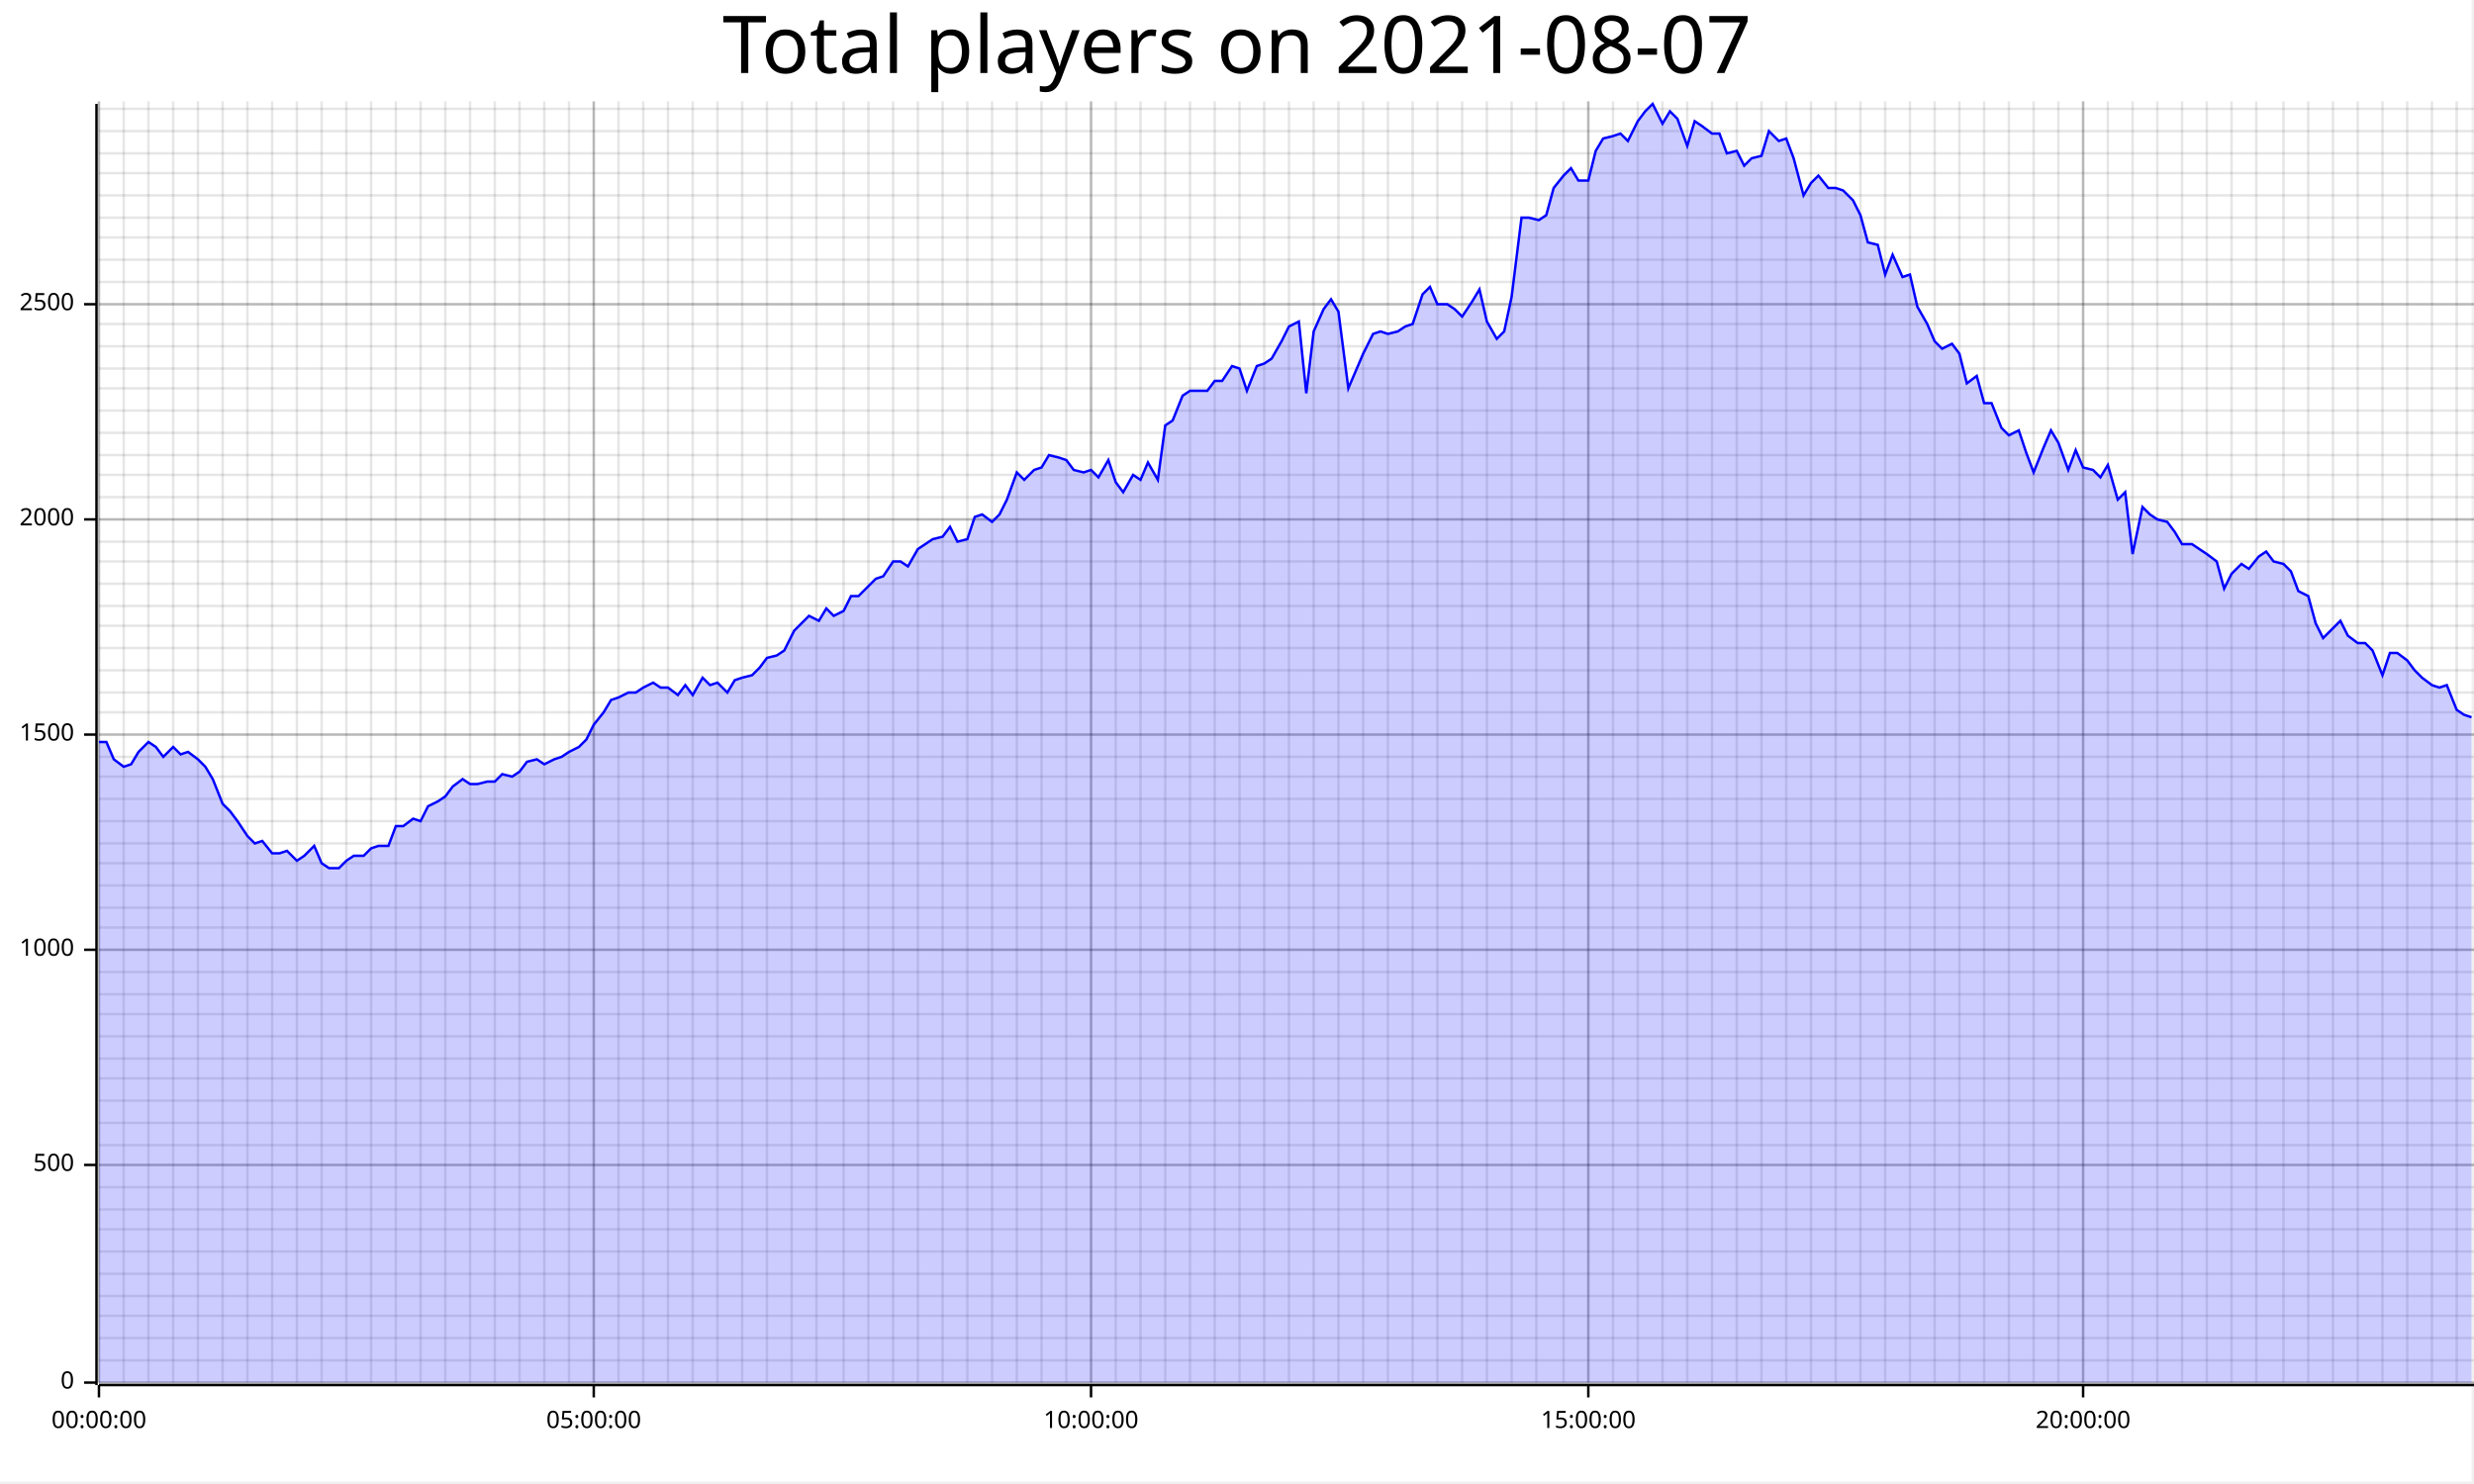
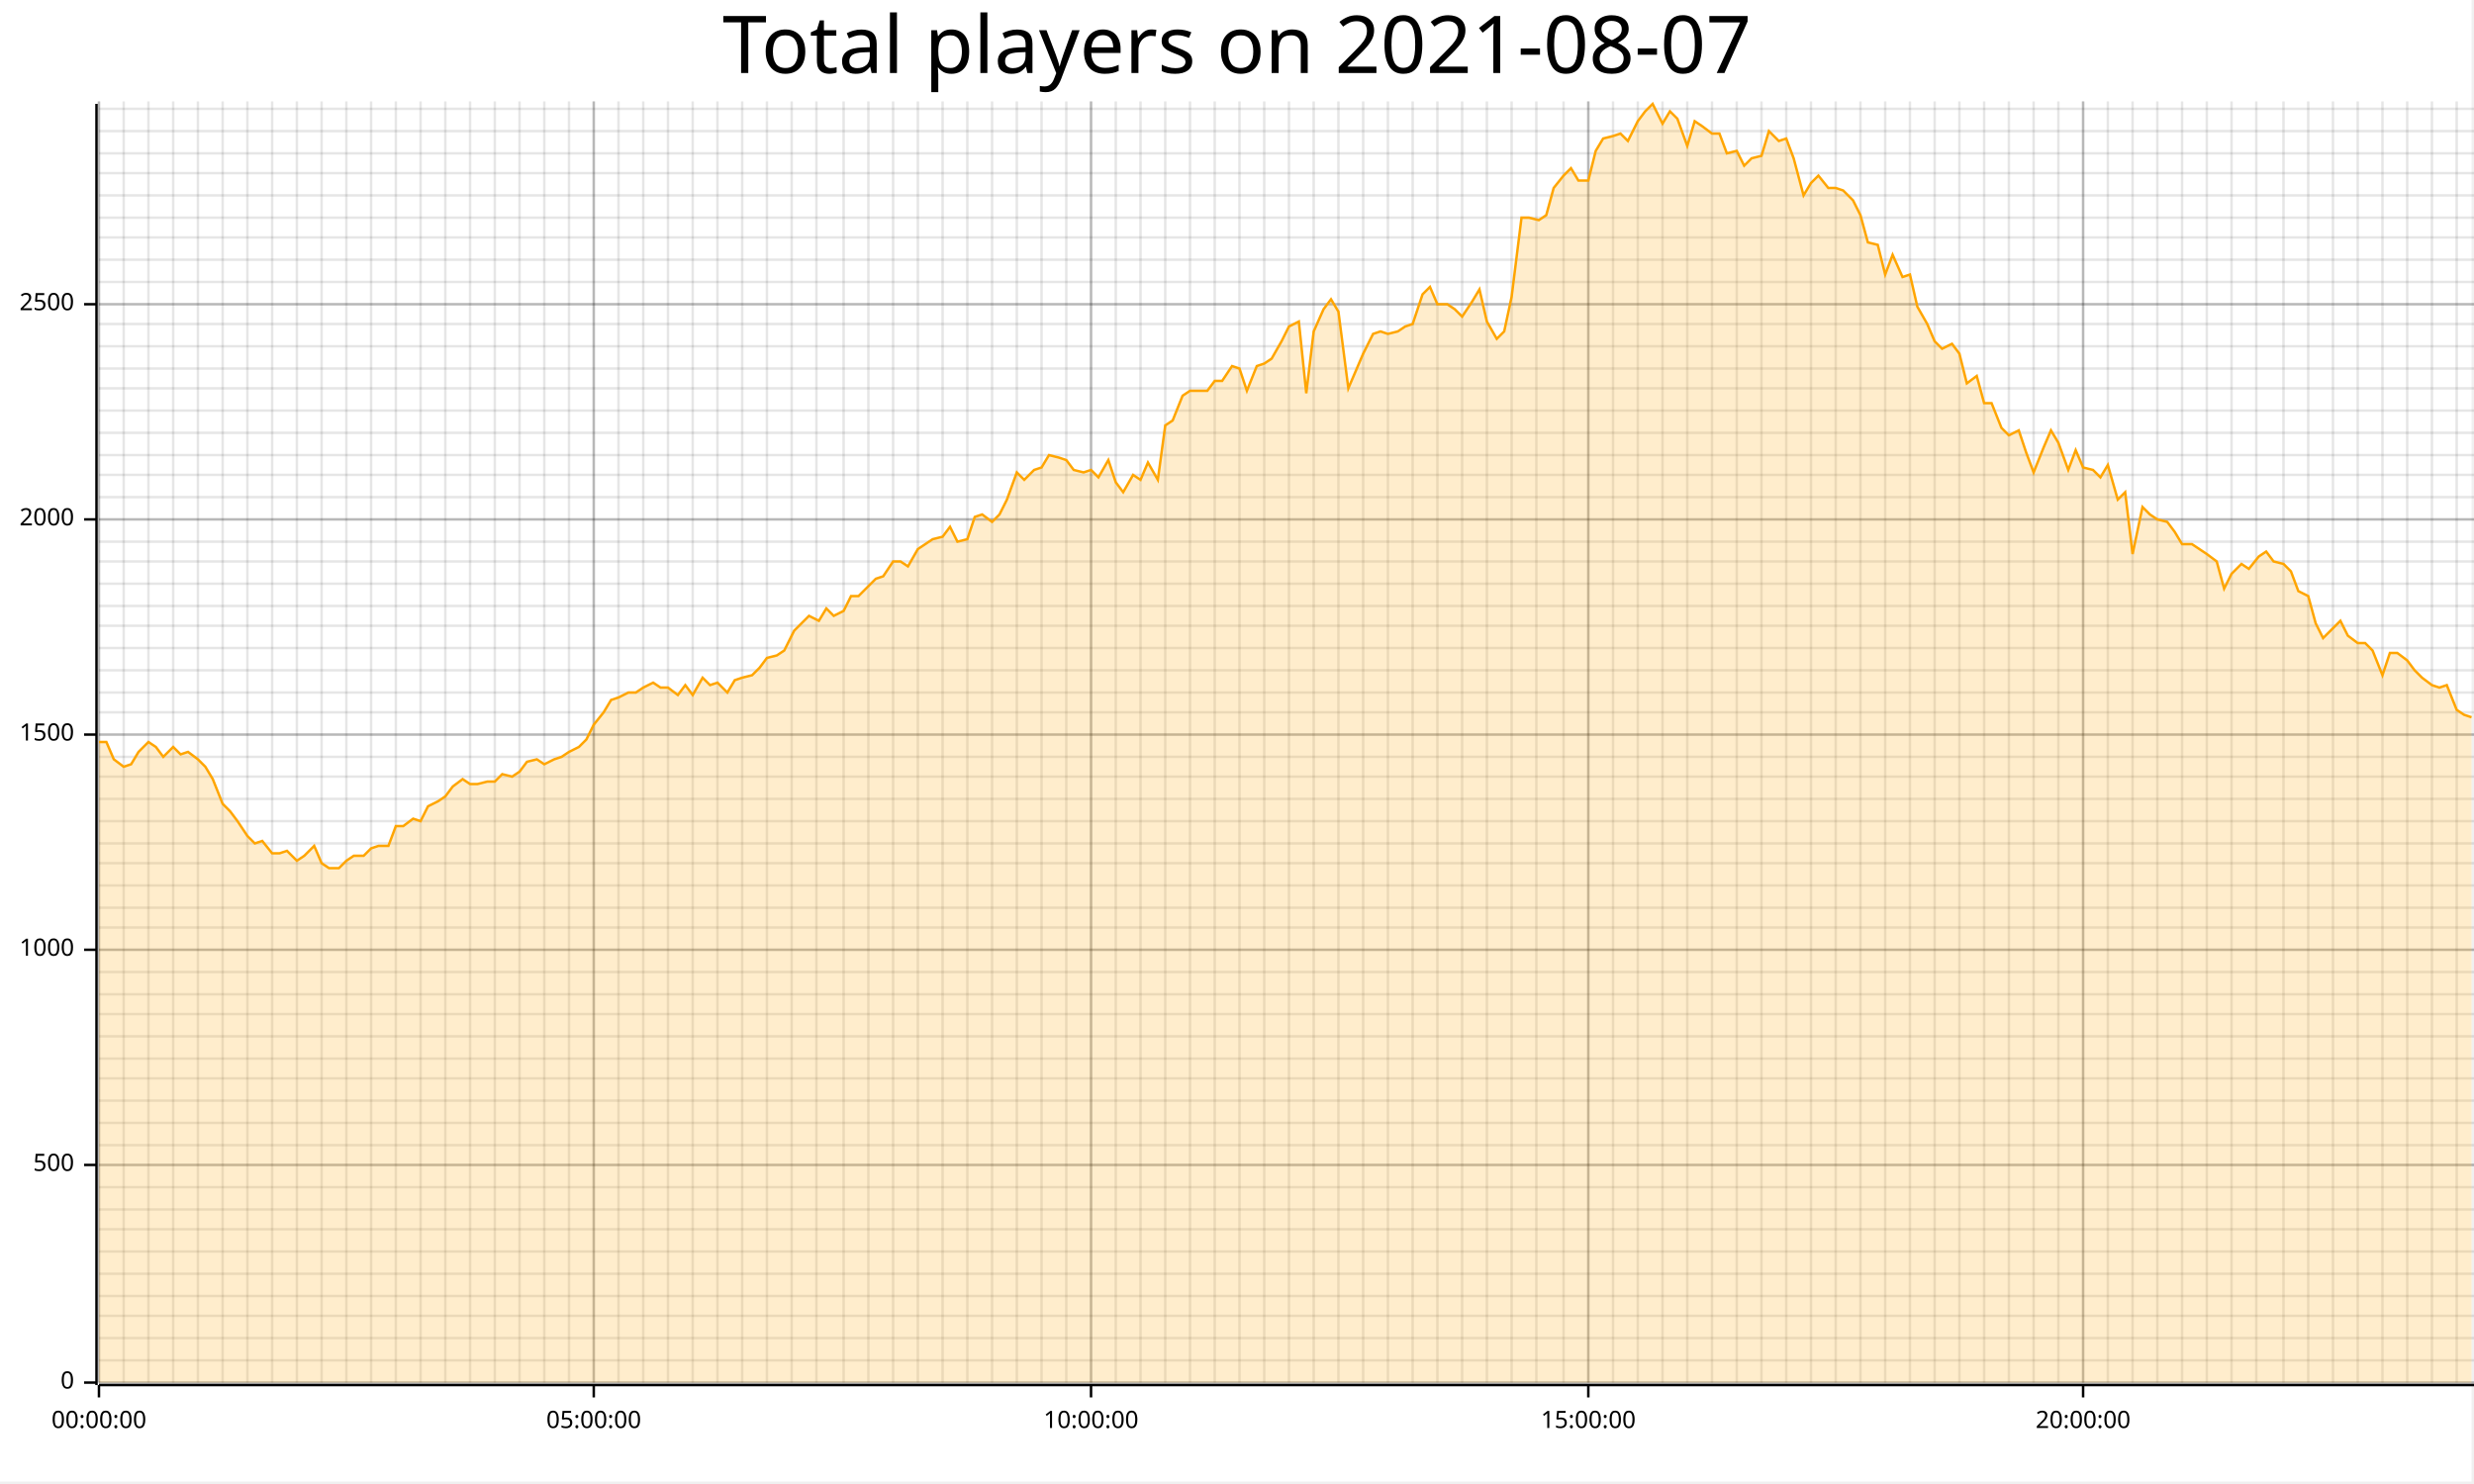
<svg xmlns="http://www.w3.org/2000/svg" width="1000" height="600" viewBox="0 0 1000 600">
  <rect x="0" y="0" width="999" height="599" opacity="1" fill="#FFFFFF" stroke="none" />
  <text x="500" y="5" dy="0.76em" text-anchor="middle" font-family="sans-serif" font-size="32.258" opacity="1" fill="#000000">
Total players on 2021-08-07
</text>
  <line opacity="0.1" stroke="#000000" stroke-width="1" x1="40" y1="559" x2="40" y2="41" />
  <line opacity="0.1" stroke="#000000" stroke-width="1" x1="50" y1="559" x2="50" y2="41" />
  <line opacity="0.1" stroke="#000000" stroke-width="1" x1="60" y1="559" x2="60" y2="41" />
  <line opacity="0.1" stroke="#000000" stroke-width="1" x1="70" y1="559" x2="70" y2="41" />
  <line opacity="0.1" stroke="#000000" stroke-width="1" x1="80" y1="559" x2="80" y2="41" />
  <line opacity="0.1" stroke="#000000" stroke-width="1" x1="90" y1="559" x2="90" y2="41" />
  <line opacity="0.1" stroke="#000000" stroke-width="1" x1="100" y1="559" x2="100" y2="41" />
  <line opacity="0.1" stroke="#000000" stroke-width="1" x1="110" y1="559" x2="110" y2="41" />
  <line opacity="0.1" stroke="#000000" stroke-width="1" x1="120" y1="559" x2="120" y2="41" />
  <line opacity="0.1" stroke="#000000" stroke-width="1" x1="130" y1="559" x2="130" y2="41" />
  <line opacity="0.1" stroke="#000000" stroke-width="1" x1="140" y1="559" x2="140" y2="41" />
  <line opacity="0.1" stroke="#000000" stroke-width="1" x1="150" y1="559" x2="150" y2="41" />
  <line opacity="0.1" stroke="#000000" stroke-width="1" x1="160" y1="559" x2="160" y2="41" />
  <line opacity="0.1" stroke="#000000" stroke-width="1" x1="170" y1="559" x2="170" y2="41" />
  <line opacity="0.1" stroke="#000000" stroke-width="1" x1="180" y1="559" x2="180" y2="41" />
  <line opacity="0.1" stroke="#000000" stroke-width="1" x1="190" y1="559" x2="190" y2="41" />
  <line opacity="0.1" stroke="#000000" stroke-width="1" x1="200" y1="559" x2="200" y2="41" />
  <line opacity="0.1" stroke="#000000" stroke-width="1" x1="210" y1="559" x2="210" y2="41" />
  <line opacity="0.1" stroke="#000000" stroke-width="1" x1="220" y1="559" x2="220" y2="41" />
  <line opacity="0.1" stroke="#000000" stroke-width="1" x1="230" y1="559" x2="230" y2="41" />
  <line opacity="0.1" stroke="#000000" stroke-width="1" x1="240" y1="559" x2="240" y2="41" />
  <line opacity="0.1" stroke="#000000" stroke-width="1" x1="250" y1="559" x2="250" y2="41" />
  <line opacity="0.1" stroke="#000000" stroke-width="1" x1="260" y1="559" x2="260" y2="41" />
  <line opacity="0.1" stroke="#000000" stroke-width="1" x1="270" y1="559" x2="270" y2="41" />
  <line opacity="0.1" stroke="#000000" stroke-width="1" x1="280" y1="559" x2="280" y2="41" />
  <line opacity="0.1" stroke="#000000" stroke-width="1" x1="290" y1="559" x2="290" y2="41" />
  <line opacity="0.1" stroke="#000000" stroke-width="1" x1="300" y1="559" x2="300" y2="41" />
  <line opacity="0.1" stroke="#000000" stroke-width="1" x1="310" y1="559" x2="310" y2="41" />
  <line opacity="0.1" stroke="#000000" stroke-width="1" x1="320" y1="559" x2="320" y2="41" />
  <line opacity="0.1" stroke="#000000" stroke-width="1" x1="330" y1="559" x2="330" y2="41" />
  <line opacity="0.1" stroke="#000000" stroke-width="1" x1="341" y1="559" x2="341" y2="41" />
  <line opacity="0.1" stroke="#000000" stroke-width="1" x1="351" y1="559" x2="351" y2="41" />
  <line opacity="0.1" stroke="#000000" stroke-width="1" x1="361" y1="559" x2="361" y2="41" />
  <line opacity="0.1" stroke="#000000" stroke-width="1" x1="371" y1="559" x2="371" y2="41" />
  <line opacity="0.1" stroke="#000000" stroke-width="1" x1="381" y1="559" x2="381" y2="41" />
  <line opacity="0.1" stroke="#000000" stroke-width="1" x1="391" y1="559" x2="391" y2="41" />
  <line opacity="0.1" stroke="#000000" stroke-width="1" x1="401" y1="559" x2="401" y2="41" />
  <line opacity="0.1" stroke="#000000" stroke-width="1" x1="411" y1="559" x2="411" y2="41" />
  <line opacity="0.1" stroke="#000000" stroke-width="1" x1="421" y1="559" x2="421" y2="41" />
  <line opacity="0.1" stroke="#000000" stroke-width="1" x1="431" y1="559" x2="431" y2="41" />
  <line opacity="0.1" stroke="#000000" stroke-width="1" x1="441" y1="559" x2="441" y2="41" />
  <line opacity="0.1" stroke="#000000" stroke-width="1" x1="451" y1="559" x2="451" y2="41" />
  <line opacity="0.1" stroke="#000000" stroke-width="1" x1="461" y1="559" x2="461" y2="41" />
  <line opacity="0.1" stroke="#000000" stroke-width="1" x1="471" y1="559" x2="471" y2="41" />
  <line opacity="0.1" stroke="#000000" stroke-width="1" x1="481" y1="559" x2="481" y2="41" />
  <line opacity="0.1" stroke="#000000" stroke-width="1" x1="491" y1="559" x2="491" y2="41" />
  <line opacity="0.1" stroke="#000000" stroke-width="1" x1="501" y1="559" x2="501" y2="41" />
  <line opacity="0.1" stroke="#000000" stroke-width="1" x1="511" y1="559" x2="511" y2="41" />
  <line opacity="0.1" stroke="#000000" stroke-width="1" x1="521" y1="559" x2="521" y2="41" />
  <line opacity="0.1" stroke="#000000" stroke-width="1" x1="531" y1="559" x2="531" y2="41" />
  <line opacity="0.1" stroke="#000000" stroke-width="1" x1="541" y1="559" x2="541" y2="41" />
  <line opacity="0.1" stroke="#000000" stroke-width="1" x1="551" y1="559" x2="551" y2="41" />
  <line opacity="0.1" stroke="#000000" stroke-width="1" x1="561" y1="559" x2="561" y2="41" />
  <line opacity="0.1" stroke="#000000" stroke-width="1" x1="571" y1="559" x2="571" y2="41" />
  <line opacity="0.1" stroke="#000000" stroke-width="1" x1="581" y1="559" x2="581" y2="41" />
  <line opacity="0.1" stroke="#000000" stroke-width="1" x1="591" y1="559" x2="591" y2="41" />
  <line opacity="0.1" stroke="#000000" stroke-width="1" x1="601" y1="559" x2="601" y2="41" />
  <line opacity="0.1" stroke="#000000" stroke-width="1" x1="611" y1="559" x2="611" y2="41" />
  <line opacity="0.1" stroke="#000000" stroke-width="1" x1="621" y1="559" x2="621" y2="41" />
  <line opacity="0.1" stroke="#000000" stroke-width="1" x1="632" y1="559" x2="632" y2="41" />
  <line opacity="0.1" stroke="#000000" stroke-width="1" x1="642" y1="559" x2="642" y2="41" />
  <line opacity="0.1" stroke="#000000" stroke-width="1" x1="652" y1="559" x2="652" y2="41" />
  <line opacity="0.1" stroke="#000000" stroke-width="1" x1="662" y1="559" x2="662" y2="41" />
  <line opacity="0.1" stroke="#000000" stroke-width="1" x1="672" y1="559" x2="672" y2="41" />
  <line opacity="0.1" stroke="#000000" stroke-width="1" x1="682" y1="559" x2="682" y2="41" />
  <line opacity="0.1" stroke="#000000" stroke-width="1" x1="692" y1="559" x2="692" y2="41" />
  <line opacity="0.1" stroke="#000000" stroke-width="1" x1="702" y1="559" x2="702" y2="41" />
  <line opacity="0.1" stroke="#000000" stroke-width="1" x1="712" y1="559" x2="712" y2="41" />
  <line opacity="0.1" stroke="#000000" stroke-width="1" x1="722" y1="559" x2="722" y2="41" />
  <line opacity="0.1" stroke="#000000" stroke-width="1" x1="732" y1="559" x2="732" y2="41" />
  <line opacity="0.1" stroke="#000000" stroke-width="1" x1="742" y1="559" x2="742" y2="41" />
  <line opacity="0.1" stroke="#000000" stroke-width="1" x1="752" y1="559" x2="752" y2="41" />
  <line opacity="0.1" stroke="#000000" stroke-width="1" x1="762" y1="559" x2="762" y2="41" />
  <line opacity="0.1" stroke="#000000" stroke-width="1" x1="772" y1="559" x2="772" y2="41" />
  <line opacity="0.1" stroke="#000000" stroke-width="1" x1="782" y1="559" x2="782" y2="41" />
  <line opacity="0.1" stroke="#000000" stroke-width="1" x1="792" y1="559" x2="792" y2="41" />
  <line opacity="0.1" stroke="#000000" stroke-width="1" x1="802" y1="559" x2="802" y2="41" />
  <line opacity="0.1" stroke="#000000" stroke-width="1" x1="812" y1="559" x2="812" y2="41" />
  <line opacity="0.1" stroke="#000000" stroke-width="1" x1="822" y1="559" x2="822" y2="41" />
  <line opacity="0.1" stroke="#000000" stroke-width="1" x1="832" y1="559" x2="832" y2="41" />
  <line opacity="0.1" stroke="#000000" stroke-width="1" x1="842" y1="559" x2="842" y2="41" />
  <line opacity="0.1" stroke="#000000" stroke-width="1" x1="852" y1="559" x2="852" y2="41" />
  <line opacity="0.1" stroke="#000000" stroke-width="1" x1="862" y1="559" x2="862" y2="41" />
  <line opacity="0.1" stroke="#000000" stroke-width="1" x1="872" y1="559" x2="872" y2="41" />
  <line opacity="0.1" stroke="#000000" stroke-width="1" x1="882" y1="559" x2="882" y2="41" />
  <line opacity="0.1" stroke="#000000" stroke-width="1" x1="892" y1="559" x2="892" y2="41" />
  <line opacity="0.1" stroke="#000000" stroke-width="1" x1="902" y1="559" x2="902" y2="41" />
  <line opacity="0.1" stroke="#000000" stroke-width="1" x1="912" y1="559" x2="912" y2="41" />
  <line opacity="0.1" stroke="#000000" stroke-width="1" x1="923" y1="559" x2="923" y2="41" />
  <line opacity="0.1" stroke="#000000" stroke-width="1" x1="933" y1="559" x2="933" y2="41" />
  <line opacity="0.1" stroke="#000000" stroke-width="1" x1="943" y1="559" x2="943" y2="41" />
  <line opacity="0.1" stroke="#000000" stroke-width="1" x1="953" y1="559" x2="953" y2="41" />
  <line opacity="0.1" stroke="#000000" stroke-width="1" x1="963" y1="559" x2="963" y2="41" />
  <line opacity="0.1" stroke="#000000" stroke-width="1" x1="973" y1="559" x2="973" y2="41" />
  <line opacity="0.1" stroke="#000000" stroke-width="1" x1="983" y1="559" x2="983" y2="41" />
  <line opacity="0.1" stroke="#000000" stroke-width="1" x1="993" y1="559" x2="993" y2="41" />
  <line opacity="0.1" stroke="#000000" stroke-width="1" x1="40" y1="559" x2="1000" y2="559" />
  <line opacity="0.1" stroke="#000000" stroke-width="1" x1="40" y1="550" x2="1000" y2="550" />
  <line opacity="0.1" stroke="#000000" stroke-width="1" x1="40" y1="541" x2="1000" y2="541" />
  <line opacity="0.1" stroke="#000000" stroke-width="1" x1="40" y1="532" x2="1000" y2="532" />
  <line opacity="0.1" stroke="#000000" stroke-width="1" x1="40" y1="524" x2="1000" y2="524" />
  <line opacity="0.1" stroke="#000000" stroke-width="1" x1="40" y1="515" x2="1000" y2="515" />
  <line opacity="0.1" stroke="#000000" stroke-width="1" x1="40" y1="506" x2="1000" y2="506" />
  <line opacity="0.1" stroke="#000000" stroke-width="1" x1="40" y1="497" x2="1000" y2="497" />
  <line opacity="0.1" stroke="#000000" stroke-width="1" x1="40" y1="489" x2="1000" y2="489" />
  <line opacity="0.1" stroke="#000000" stroke-width="1" x1="40" y1="480" x2="1000" y2="480" />
  <line opacity="0.1" stroke="#000000" stroke-width="1" x1="40" y1="471" x2="1000" y2="471" />
  <line opacity="0.1" stroke="#000000" stroke-width="1" x1="40" y1="463" x2="1000" y2="463" />
  <line opacity="0.1" stroke="#000000" stroke-width="1" x1="40" y1="454" x2="1000" y2="454" />
  <line opacity="0.1" stroke="#000000" stroke-width="1" x1="40" y1="445" x2="1000" y2="445" />
  <line opacity="0.1" stroke="#000000" stroke-width="1" x1="40" y1="436" x2="1000" y2="436" />
  <line opacity="0.1" stroke="#000000" stroke-width="1" x1="40" y1="428" x2="1000" y2="428" />
  <line opacity="0.1" stroke="#000000" stroke-width="1" x1="40" y1="419" x2="1000" y2="419" />
  <line opacity="0.1" stroke="#000000" stroke-width="1" x1="40" y1="410" x2="1000" y2="410" />
  <line opacity="0.1" stroke="#000000" stroke-width="1" x1="40" y1="402" x2="1000" y2="402" />
  <line opacity="0.1" stroke="#000000" stroke-width="1" x1="40" y1="393" x2="1000" y2="393" />
  <line opacity="0.1" stroke="#000000" stroke-width="1" x1="40" y1="384" x2="1000" y2="384" />
  <line opacity="0.1" stroke="#000000" stroke-width="1" x1="40" y1="375" x2="1000" y2="375" />
  <line opacity="0.1" stroke="#000000" stroke-width="1" x1="40" y1="367" x2="1000" y2="367" />
  <line opacity="0.1" stroke="#000000" stroke-width="1" x1="40" y1="358" x2="1000" y2="358" />
  <line opacity="0.1" stroke="#000000" stroke-width="1" x1="40" y1="349" x2="1000" y2="349" />
  <line opacity="0.1" stroke="#000000" stroke-width="1" x1="40" y1="341" x2="1000" y2="341" />
  <line opacity="0.1" stroke="#000000" stroke-width="1" x1="40" y1="332" x2="1000" y2="332" />
  <line opacity="0.1" stroke="#000000" stroke-width="1" x1="40" y1="323" x2="1000" y2="323" />
  <line opacity="0.1" stroke="#000000" stroke-width="1" x1="40" y1="314" x2="1000" y2="314" />
  <line opacity="0.1" stroke="#000000" stroke-width="1" x1="40" y1="306" x2="1000" y2="306" />
  <line opacity="0.1" stroke="#000000" stroke-width="1" x1="40" y1="297" x2="1000" y2="297" />
  <line opacity="0.1" stroke="#000000" stroke-width="1" x1="40" y1="288" x2="1000" y2="288" />
  <line opacity="0.1" stroke="#000000" stroke-width="1" x1="40" y1="280" x2="1000" y2="280" />
  <line opacity="0.1" stroke="#000000" stroke-width="1" x1="40" y1="271" x2="1000" y2="271" />
  <line opacity="0.1" stroke="#000000" stroke-width="1" x1="40" y1="262" x2="1000" y2="262" />
  <line opacity="0.1" stroke="#000000" stroke-width="1" x1="40" y1="253" x2="1000" y2="253" />
  <line opacity="0.1" stroke="#000000" stroke-width="1" x1="40" y1="245" x2="1000" y2="245" />
  <line opacity="0.1" stroke="#000000" stroke-width="1" x1="40" y1="236" x2="1000" y2="236" />
  <line opacity="0.1" stroke="#000000" stroke-width="1" x1="40" y1="227" x2="1000" y2="227" />
  <line opacity="0.1" stroke="#000000" stroke-width="1" x1="40" y1="219" x2="1000" y2="219" />
  <line opacity="0.1" stroke="#000000" stroke-width="1" x1="40" y1="210" x2="1000" y2="210" />
  <line opacity="0.1" stroke="#000000" stroke-width="1" x1="40" y1="201" x2="1000" y2="201" />
  <line opacity="0.1" stroke="#000000" stroke-width="1" x1="40" y1="192" x2="1000" y2="192" />
  <line opacity="0.1" stroke="#000000" stroke-width="1" x1="40" y1="184" x2="1000" y2="184" />
  <line opacity="0.1" stroke="#000000" stroke-width="1" x1="40" y1="175" x2="1000" y2="175" />
  <line opacity="0.1" stroke="#000000" stroke-width="1" x1="40" y1="166" x2="1000" y2="166" />
  <line opacity="0.1" stroke="#000000" stroke-width="1" x1="40" y1="157" x2="1000" y2="157" />
  <line opacity="0.1" stroke="#000000" stroke-width="1" x1="40" y1="149" x2="1000" y2="149" />
  <line opacity="0.1" stroke="#000000" stroke-width="1" x1="40" y1="140" x2="1000" y2="140" />
  <line opacity="0.1" stroke="#000000" stroke-width="1" x1="40" y1="131" x2="1000" y2="131" />
  <line opacity="0.1" stroke="#000000" stroke-width="1" x1="40" y1="123" x2="1000" y2="123" />
  <line opacity="0.1" stroke="#000000" stroke-width="1" x1="40" y1="114" x2="1000" y2="114" />
  <line opacity="0.1" stroke="#000000" stroke-width="1" x1="40" y1="105" x2="1000" y2="105" />
  <line opacity="0.1" stroke="#000000" stroke-width="1" x1="40" y1="96" x2="1000" y2="96" />
  <line opacity="0.1" stroke="#000000" stroke-width="1" x1="40" y1="88" x2="1000" y2="88" />
  <line opacity="0.1" stroke="#000000" stroke-width="1" x1="40" y1="79" x2="1000" y2="79" />
  <line opacity="0.1" stroke="#000000" stroke-width="1" x1="40" y1="70" x2="1000" y2="70" />
  <line opacity="0.1" stroke="#000000" stroke-width="1" x1="40" y1="62" x2="1000" y2="62" />
  <line opacity="0.1" stroke="#000000" stroke-width="1" x1="40" y1="53" x2="1000" y2="53" />
  <line opacity="0.1" stroke="#000000" stroke-width="1" x1="40" y1="44" x2="1000" y2="44" />
  <line opacity="0.2" stroke="#000000" stroke-width="1" x1="40" y1="559" x2="40" y2="41" />
  <line opacity="0.2" stroke="#000000" stroke-width="1" x1="240" y1="559" x2="240" y2="41" />
  <line opacity="0.2" stroke="#000000" stroke-width="1" x1="441" y1="559" x2="441" y2="41" />
  <line opacity="0.2" stroke="#000000" stroke-width="1" x1="642" y1="559" x2="642" y2="41" />
  <line opacity="0.2" stroke="#000000" stroke-width="1" x1="842" y1="559" x2="842" y2="41" />
  <line opacity="0.2" stroke="#000000" stroke-width="1" x1="40" y1="559" x2="1000" y2="559" />
  <line opacity="0.2" stroke="#000000" stroke-width="1" x1="40" y1="471" x2="1000" y2="471" />
  <line opacity="0.2" stroke="#000000" stroke-width="1" x1="40" y1="384" x2="1000" y2="384" />
  <line opacity="0.2" stroke="#000000" stroke-width="1" x1="40" y1="297" x2="1000" y2="297" />
  <line opacity="0.2" stroke="#000000" stroke-width="1" x1="40" y1="210" x2="1000" y2="210" />
  <line opacity="0.2" stroke="#000000" stroke-width="1" x1="40" y1="123" x2="1000" y2="123" />
  <polyline fill="none" opacity="1" stroke="#000000" stroke-width="1" points="39,42 39,560 " />
  <text x="30" y="559" dy="0.5ex" text-anchor="end" font-family="sans-serif" font-size="9.677" opacity="1" fill="#000000">
0
</text>
  <polyline fill="none" opacity="1" stroke="#000000" stroke-width="1" points="34,559 39,559 " />
  <text x="30" y="471" dy="0.5ex" text-anchor="end" font-family="sans-serif" font-size="9.677" opacity="1" fill="#000000">
500
</text>
  <polyline fill="none" opacity="1" stroke="#000000" stroke-width="1" points="34,471 39,471 " />
  <text x="30" y="384" dy="0.5ex" text-anchor="end" font-family="sans-serif" font-size="9.677" opacity="1" fill="#000000">
1000
</text>
  <polyline fill="none" opacity="1" stroke="#000000" stroke-width="1" points="34,384 39,384 " />
  <text x="30" y="297" dy="0.5ex" text-anchor="end" font-family="sans-serif" font-size="9.677" opacity="1" fill="#000000">
1500
</text>
  <polyline fill="none" opacity="1" stroke="#000000" stroke-width="1" points="34,297 39,297 " />
  <text x="30" y="210" dy="0.5ex" text-anchor="end" font-family="sans-serif" font-size="9.677" opacity="1" fill="#000000">
2000
</text>
  <polyline fill="none" opacity="1" stroke="#000000" stroke-width="1" points="34,210 39,210 " />
  <text x="30" y="123" dy="0.5ex" text-anchor="end" font-family="sans-serif" font-size="9.677" opacity="1" fill="#000000">
2500
</text>
  <polyline fill="none" opacity="1" stroke="#000000" stroke-width="1" points="34,123 39,123 " />
  <polyline fill="none" opacity="1" stroke="#000000" stroke-width="1" points="40,560 1000,560 " />
  <text x="40" y="570" dy="0.76em" text-anchor="middle" font-family="sans-serif" font-size="9.677" opacity="1" fill="#000000">
00:00:00
</text>
  <polyline fill="none" opacity="1" stroke="#000000" stroke-width="1" points="40,560 40,565 " />
  <text x="240" y="570" dy="0.76em" text-anchor="middle" font-family="sans-serif" font-size="9.677" opacity="1" fill="#000000">
05:00:00
</text>
  <polyline fill="none" opacity="1" stroke="#000000" stroke-width="1" points="240,560 240,565 " />
  <text x="441" y="570" dy="0.76em" text-anchor="middle" font-family="sans-serif" font-size="9.677" opacity="1" fill="#000000">
10:00:00
</text>
  <polyline fill="none" opacity="1" stroke="#000000" stroke-width="1" points="441,560 441,565 " />
  <text x="642" y="570" dy="0.76em" text-anchor="middle" font-family="sans-serif" font-size="9.677" opacity="1" fill="#000000">
15:00:00
</text>
  <polyline fill="none" opacity="1" stroke="#000000" stroke-width="1" points="642,560 642,565 " />
  <text x="842" y="570" dy="0.76em" text-anchor="middle" font-family="sans-serif" font-size="9.677" opacity="1" fill="#000000">
20:00:00
</text>
  <polyline fill="none" opacity="1" stroke="#000000" stroke-width="1" points="842,560 842,565 " />
-   <polygon opacity="0.2" fill="#0000FF" points="40,300 43,300 46,307 50,310 53,309 56,304 60,300 63,302 66,306 70,302 73,305 76,304 80,307 83,310 86,315 90,325 93,328 96,332 100,338 103,341 106,340 110,345 113,345 116,344 120,348 123,346 127,342 130,349 133,351 137,351 140,348 143,346 147,346 150,343 153,342 157,342 160,334 163,334 167,331 170,332 173,326 177,324 180,322 183,318 187,315 190,317 193,317 197,316 200,316 203,313 207,314 210,312 213,308 217,307 220,309 224,307 227,306 230,304 234,302 237,299 240,293 244,288 247,283 250,282 254,280 257,280 260,278 264,276 267,278 270,278 274,281 277,277 280,281 284,274 287,277 290,276 294,280 297,275 300,274 304,273 307,270 310,266 314,265 317,263 321,255 324,252 327,249 331,251 334,246 337,249 341,247 344,241 347,241 351,237 354,234 357,233 361,227 364,227 367,229 371,222 374,220 377,218 381,217 384,213 387,219 391,218 394,209 397,208 401,211 404,208 407,202 411,191 414,194 418,190 421,189 424,184 428,185 431,186 434,190 438,191 441,190 444,193 448,186 451,195 454,199 458,192 461,194 464,187 468,194 471,172 474,170 478,160 481,158 484,158 488,158 491,154 494,154 498,148 501,149 504,158 508,148 511,147 514,145 518,138 521,132 525,130 528,159 531,134 535,125 538,121 541,126 545,157 548,150 551,143 555,135 558,134 561,135 565,134 568,132 571,131 575,119 578,116 581,123 585,123 588,125 591,128 595,122 598,117 601,130 605,137 608,134 611,120 615,88 618,88 622,89 625,87 628,76 632,71 635,68 638,73 642,73 645,61 648,56 652,55 655,54 658,57 662,49 665,45 668,42 672,50 675,45 678,48 682,59 685,49 688,51 692,54 695,54 698,62 702,61 705,67 708,64 712,63 715,53 719,57 722,56 725,64 729,79 732,74 735,71 739,76 742,76 745,77 749,81 752,87 755,98 759,99 762,111 765,103 769,112 772,111 775,124 779,131 782,138 785,141 789,139 792,143 795,155 799,152 802,163 805,163 809,173 812,176 816,174 819,183 822,191 826,181 829,174 832,179 836,190 839,182 842,189 846,190 849,193 852,188 856,202 859,199 862,224 866,205 869,208 872,210 876,211 879,215 882,220 886,220 889,222 892,224 896,227 899,238 902,232 906,228 909,230 913,225 916,223 919,227 923,228 926,231 929,239 933,241 936,252 939,258 943,254 946,251 949,257 953,260 956,260 959,263 963,273 966,264 969,264 973,267 976,271 979,274 983,277 986,278 989,277 993,287 996,289 999,290 999,559 40,559 " />
-   <polyline fill="none" opacity="1" stroke="#0000FF" stroke-width="1" points="40,300 43,300 46,307 50,310 53,309 56,304 60,300 63,302 66,306 70,302 73,305 76,304 80,307 83,310 86,315 90,325 93,328 96,332 100,338 103,341 106,340 110,345 113,345 116,344 120,348 123,346 127,342 130,349 133,351 137,351 140,348 143,346 147,346 150,343 153,342 157,342 160,334 163,334 167,331 170,332 173,326 177,324 180,322 183,318 187,315 190,317 193,317 197,316 200,316 203,313 207,314 210,312 213,308 217,307 220,309 224,307 227,306 230,304 234,302 237,299 240,293 244,288 247,283 250,282 254,280 257,280 260,278 264,276 267,278 270,278 274,281 277,277 280,281 284,274 287,277 290,276 294,280 297,275 300,274 304,273 307,270 310,266 314,265 317,263 321,255 324,252 327,249 331,251 334,246 337,249 341,247 344,241 347,241 351,237 354,234 357,233 361,227 364,227 367,229 371,222 374,220 377,218 381,217 384,213 387,219 391,218 394,209 397,208 401,211 404,208 407,202 411,191 414,194 418,190 421,189 424,184 428,185 431,186 434,190 438,191 441,190 444,193 448,186 451,195 454,199 458,192 461,194 464,187 468,194 471,172 474,170 478,160 481,158 484,158 488,158 491,154 494,154 498,148 501,149 504,158 508,148 511,147 514,145 518,138 521,132 525,130 528,159 531,134 535,125 538,121 541,126 545,157 548,150 551,143 555,135 558,134 561,135 565,134 568,132 571,131 575,119 578,116 581,123 585,123 588,125 591,128 595,122 598,117 601,130 605,137 608,134 611,120 615,88 618,88 622,89 625,87 628,76 632,71 635,68 638,73 642,73 645,61 648,56 652,55 655,54 658,57 662,49 665,45 668,42 672,50 675,45 678,48 682,59 685,49 688,51 692,54 695,54 698,62 702,61 705,67 708,64 712,63 715,53 719,57 722,56 725,64 729,79 732,74 735,71 739,76 742,76 745,77 749,81 752,87 755,98 759,99 762,111 765,103 769,112 772,111 775,124 779,131 782,138 785,141 789,139 792,143 795,155 799,152 802,163 805,163 809,173 812,176 816,174 819,183 822,191 826,181 829,174 832,179 836,190 839,182 842,189 846,190 849,193 852,188 856,202 859,199 862,224 866,205 869,208 872,210 876,211 879,215 882,220 886,220 889,222 892,224 896,227 899,238 902,232 906,228 909,230 913,225 916,223 919,227 923,228 926,231 929,239 933,241 936,252 939,258 943,254 946,251 949,257 953,260 956,260 959,263 963,273 966,264 969,264 973,267 976,271 979,274 983,277 986,278 989,277 993,287 996,289 999,290 " />
+   <polygon opacity="0.2" fill="#FFA500" points="40,300 43,300 46,307 50,310 53,309 56,304 60,300 63,302 66,306 70,302 73,305 76,304 80,307 83,310 86,315 90,325 93,328 96,332 100,338 103,341 106,340 110,345 113,345 116,344 120,348 123,346 127,342 130,349 133,351 137,351 140,348 143,346 147,346 150,343 153,342 157,342 160,334 163,334 167,331 170,332 173,326 177,324 180,322 183,318 187,315 190,317 193,317 197,316 200,316 203,313 207,314 210,312 213,308 217,307 220,309 224,307 227,306 230,304 234,302 237,299 240,293 244,288 247,283 250,282 254,280 257,280 260,278 264,276 267,278 270,278 274,281 277,277 280,281 284,274 287,277 290,276 294,280 297,275 300,274 304,273 307,270 310,266 314,265 317,263 321,255 324,252 327,249 331,251 334,246 337,249 341,247 344,241 347,241 351,237 354,234 357,233 361,227 364,227 367,229 371,222 374,220 377,218 381,217 384,213 387,219 391,218 394,209 397,208 401,211 404,208 407,202 411,191 414,194 418,190 421,189 424,184 428,185 431,186 434,190 438,191 441,190 444,193 448,186 451,195 454,199 458,192 461,194 464,187 468,194 471,172 474,170 478,160 481,158 484,158 488,158 491,154 494,154 498,148 501,149 504,158 508,148 511,147 514,145 518,138 521,132 525,130 528,159 531,134 535,125 538,121 541,126 545,157 548,150 551,143 555,135 558,134 561,135 565,134 568,132 571,131 575,119 578,116 581,123 585,123 588,125 591,128 595,122 598,117 601,130 605,137 608,134 611,120 615,88 618,88 622,89 625,87 628,76 632,71 635,68 638,73 642,73 645,61 648,56 652,55 655,54 658,57 662,49 665,45 668,42 672,50 675,45 678,48 682,59 685,49 688,51 692,54 695,54 698,62 702,61 705,67 708,64 712,63 715,53 719,57 722,56 725,64 729,79 732,74 735,71 739,76 742,76 745,77 749,81 752,87 755,98 759,99 762,111 765,103 769,112 772,111 775,124 779,131 782,138 785,141 789,139 792,143 795,155 799,152 802,163 805,163 809,173 812,176 816,174 819,183 822,191 826,181 829,174 832,179 836,190 839,182 842,189 846,190 849,193 852,188 856,202 859,199 862,224 866,205 869,208 872,210 876,211 879,215 882,220 886,220 889,222 892,224 896,227 899,238 902,232 906,228 909,230 913,225 916,223 919,227 923,228 926,231 929,239 933,241 936,252 939,258 943,254 946,251 949,257 953,260 956,260 959,263 963,273 966,264 969,264 973,267 976,271 979,274 983,277 986,278 989,277 993,287 996,289 999,290 999,559 40,559 " />
+   <polyline fill="none" opacity="1" stroke="#FFA500" stroke-width="1" points="40,300 43,300 46,307 50,310 53,309 56,304 60,300 63,302 66,306 70,302 73,305 76,304 80,307 83,310 86,315 90,325 93,328 96,332 100,338 103,341 106,340 110,345 113,345 116,344 120,348 123,346 127,342 130,349 133,351 137,351 140,348 143,346 147,346 150,343 153,342 157,342 160,334 163,334 167,331 170,332 173,326 177,324 180,322 183,318 187,315 190,317 193,317 197,316 200,316 203,313 207,314 210,312 213,308 217,307 220,309 224,307 227,306 230,304 234,302 237,299 240,293 244,288 247,283 250,282 254,280 257,280 260,278 264,276 267,278 270,278 274,281 277,277 280,281 284,274 287,277 290,276 294,280 297,275 300,274 304,273 307,270 310,266 314,265 317,263 321,255 324,252 327,249 331,251 334,246 337,249 341,247 344,241 347,241 351,237 354,234 357,233 361,227 364,227 367,229 371,222 374,220 377,218 381,217 384,213 387,219 391,218 394,209 397,208 401,211 404,208 407,202 411,191 414,194 418,190 421,189 424,184 428,185 431,186 434,190 438,191 441,190 444,193 448,186 451,195 454,199 458,192 461,194 464,187 468,194 471,172 474,170 478,160 481,158 484,158 488,158 491,154 494,154 498,148 501,149 504,158 508,148 511,147 514,145 518,138 521,132 525,130 528,159 531,134 535,125 538,121 541,126 545,157 548,150 551,143 555,135 558,134 561,135 565,134 568,132 571,131 575,119 578,116 581,123 585,123 588,125 591,128 595,122 598,117 601,130 605,137 608,134 611,120 615,88 618,88 622,89 625,87 628,76 632,71 635,68 638,73 642,73 645,61 648,56 652,55 655,54 658,57 662,49 665,45 668,42 672,50 675,45 678,48 682,59 685,49 688,51 692,54 695,54 698,62 702,61 705,67 708,64 712,63 715,53 719,57 722,56 725,64 729,79 732,74 735,71 739,76 742,76 745,77 749,81 752,87 755,98 759,99 762,111 765,103 769,112 772,111 775,124 779,131 782,138 785,141 789,139 792,143 795,155 799,152 802,163 805,163 809,173 812,176 816,174 819,183 822,191 826,181 829,174 832,179 836,190 839,182 842,189 846,190 849,193 852,188 856,202 859,199 862,224 866,205 869,208 872,210 876,211 879,215 882,220 886,220 889,222 892,224 896,227 899,238 902,232 906,228 909,230 913,225 916,223 919,227 923,228 926,231 929,239 933,241 936,252 939,258 943,254 946,251 949,257 953,260 956,260 959,263 963,273 966,264 969,264 973,267 976,271 979,274 983,277 986,278 989,277 993,287 996,289 999,290 " />
</svg>
